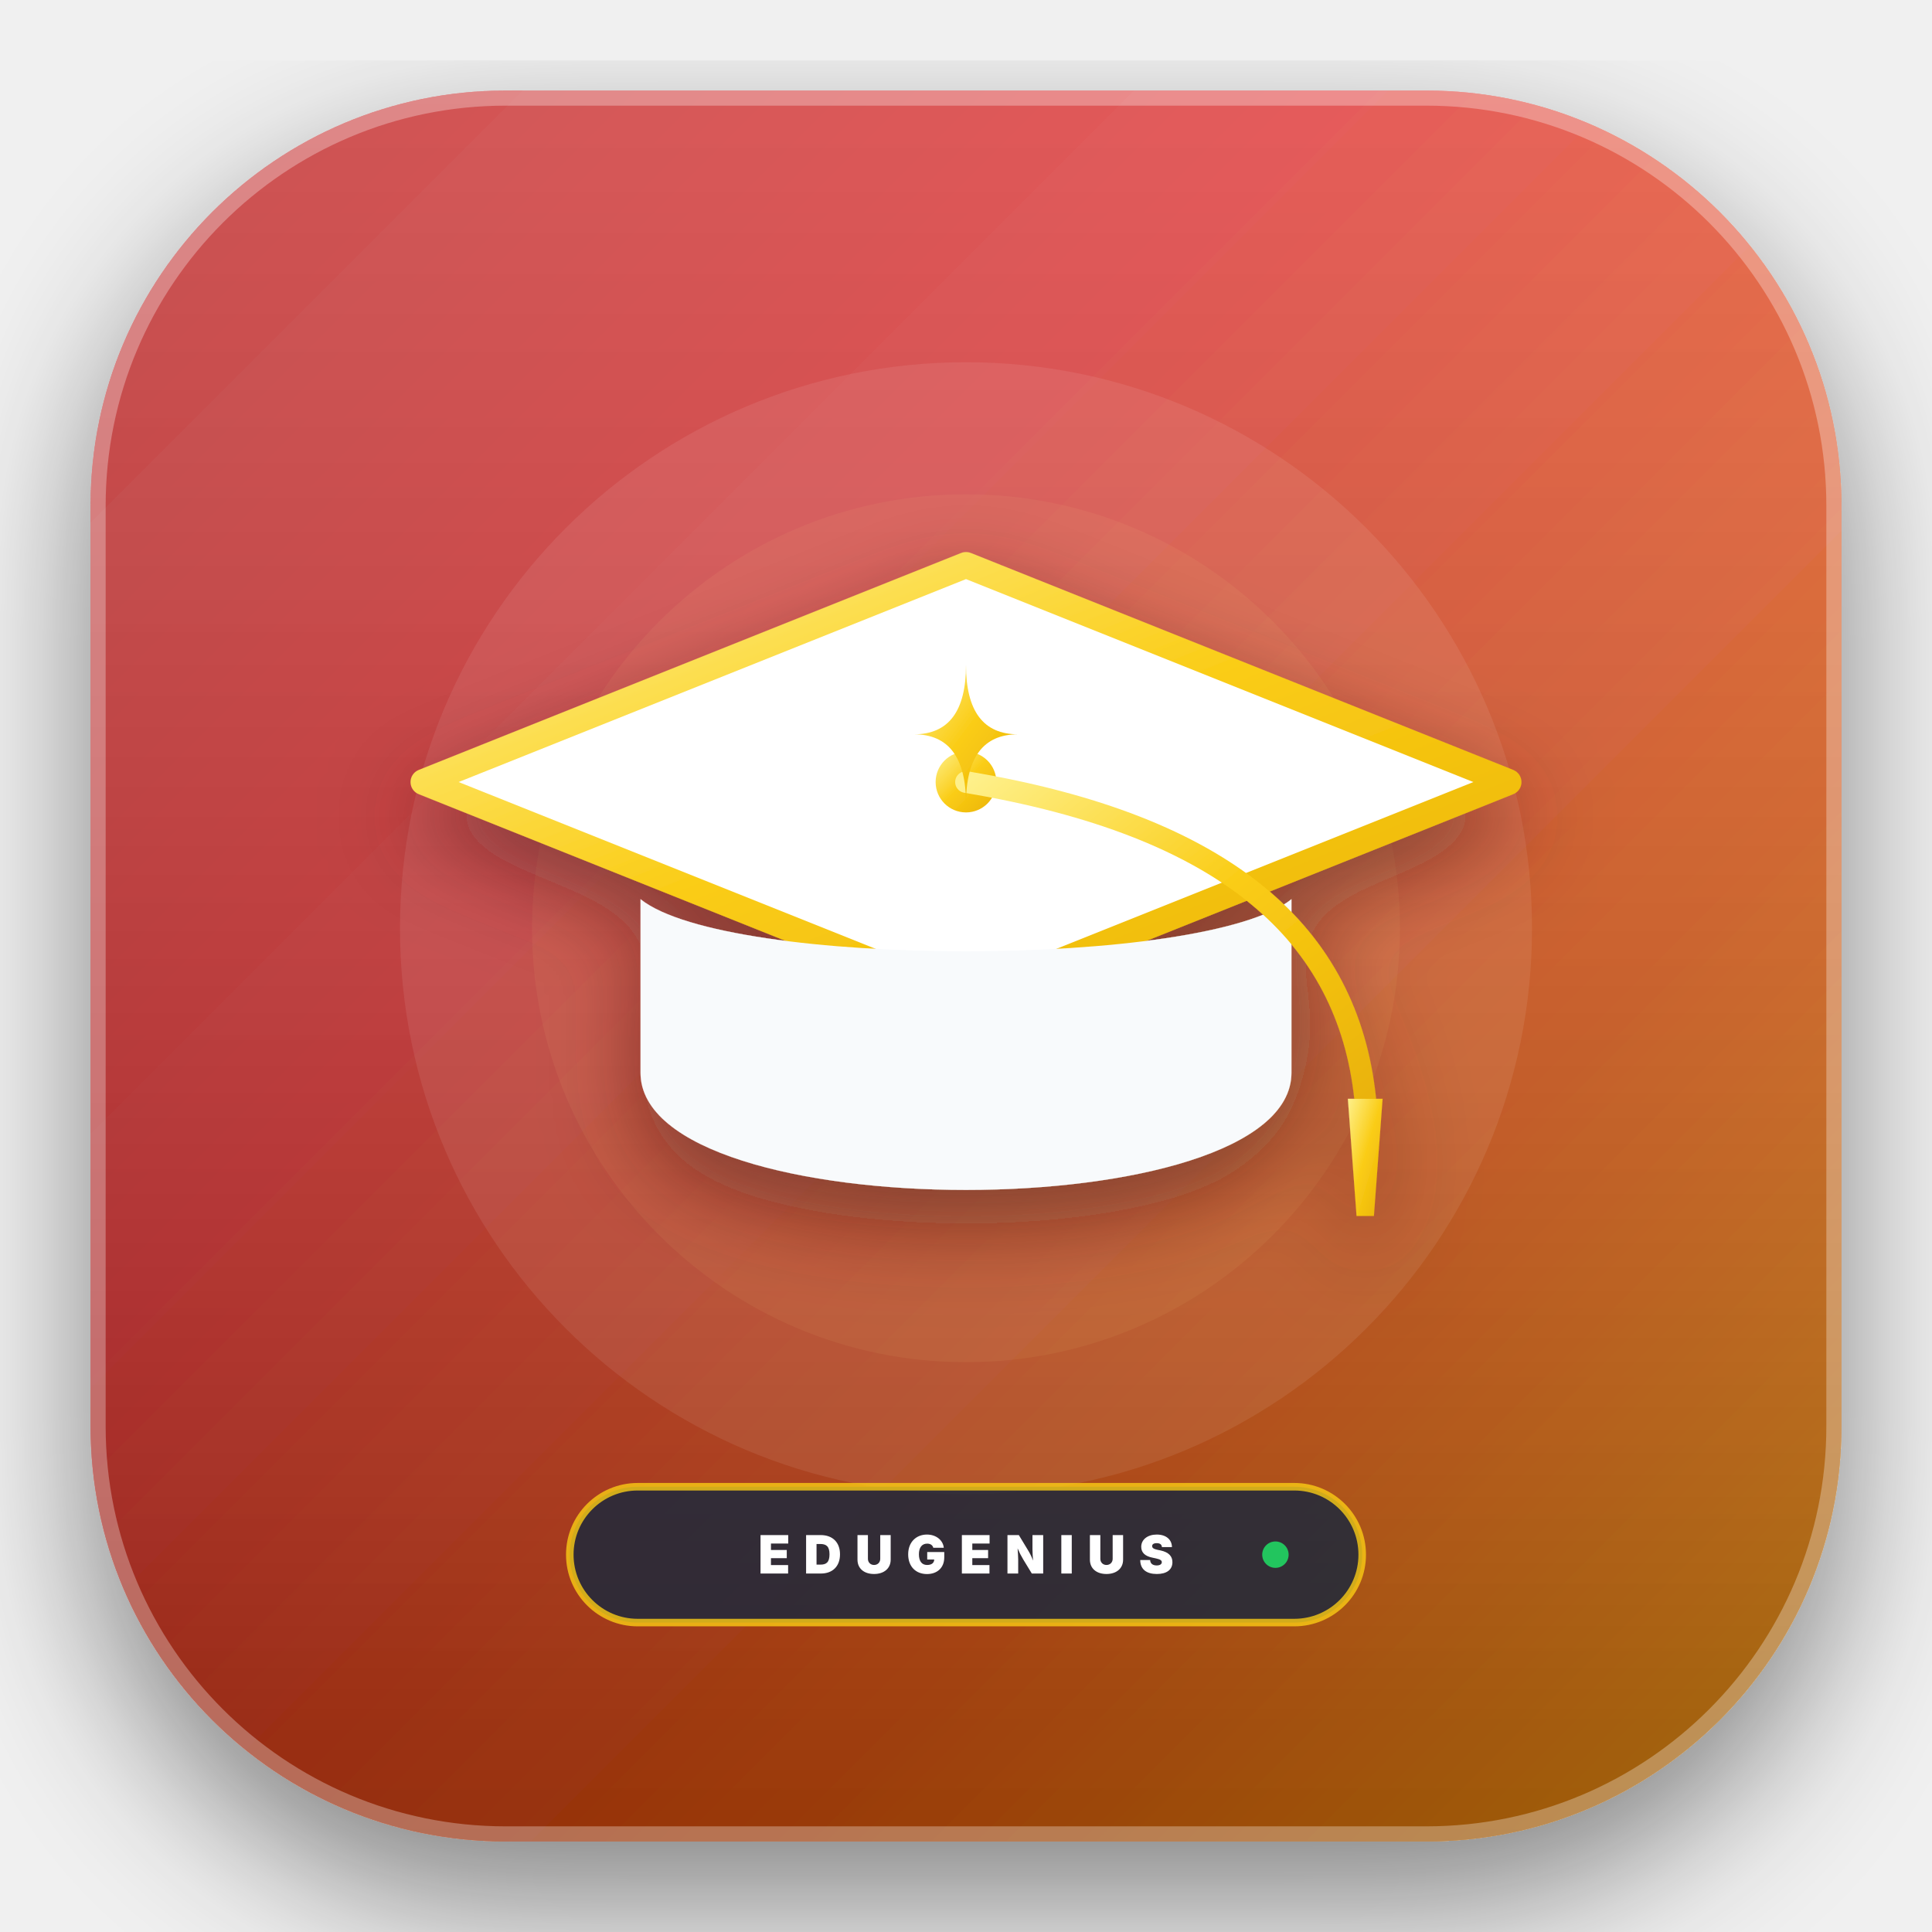
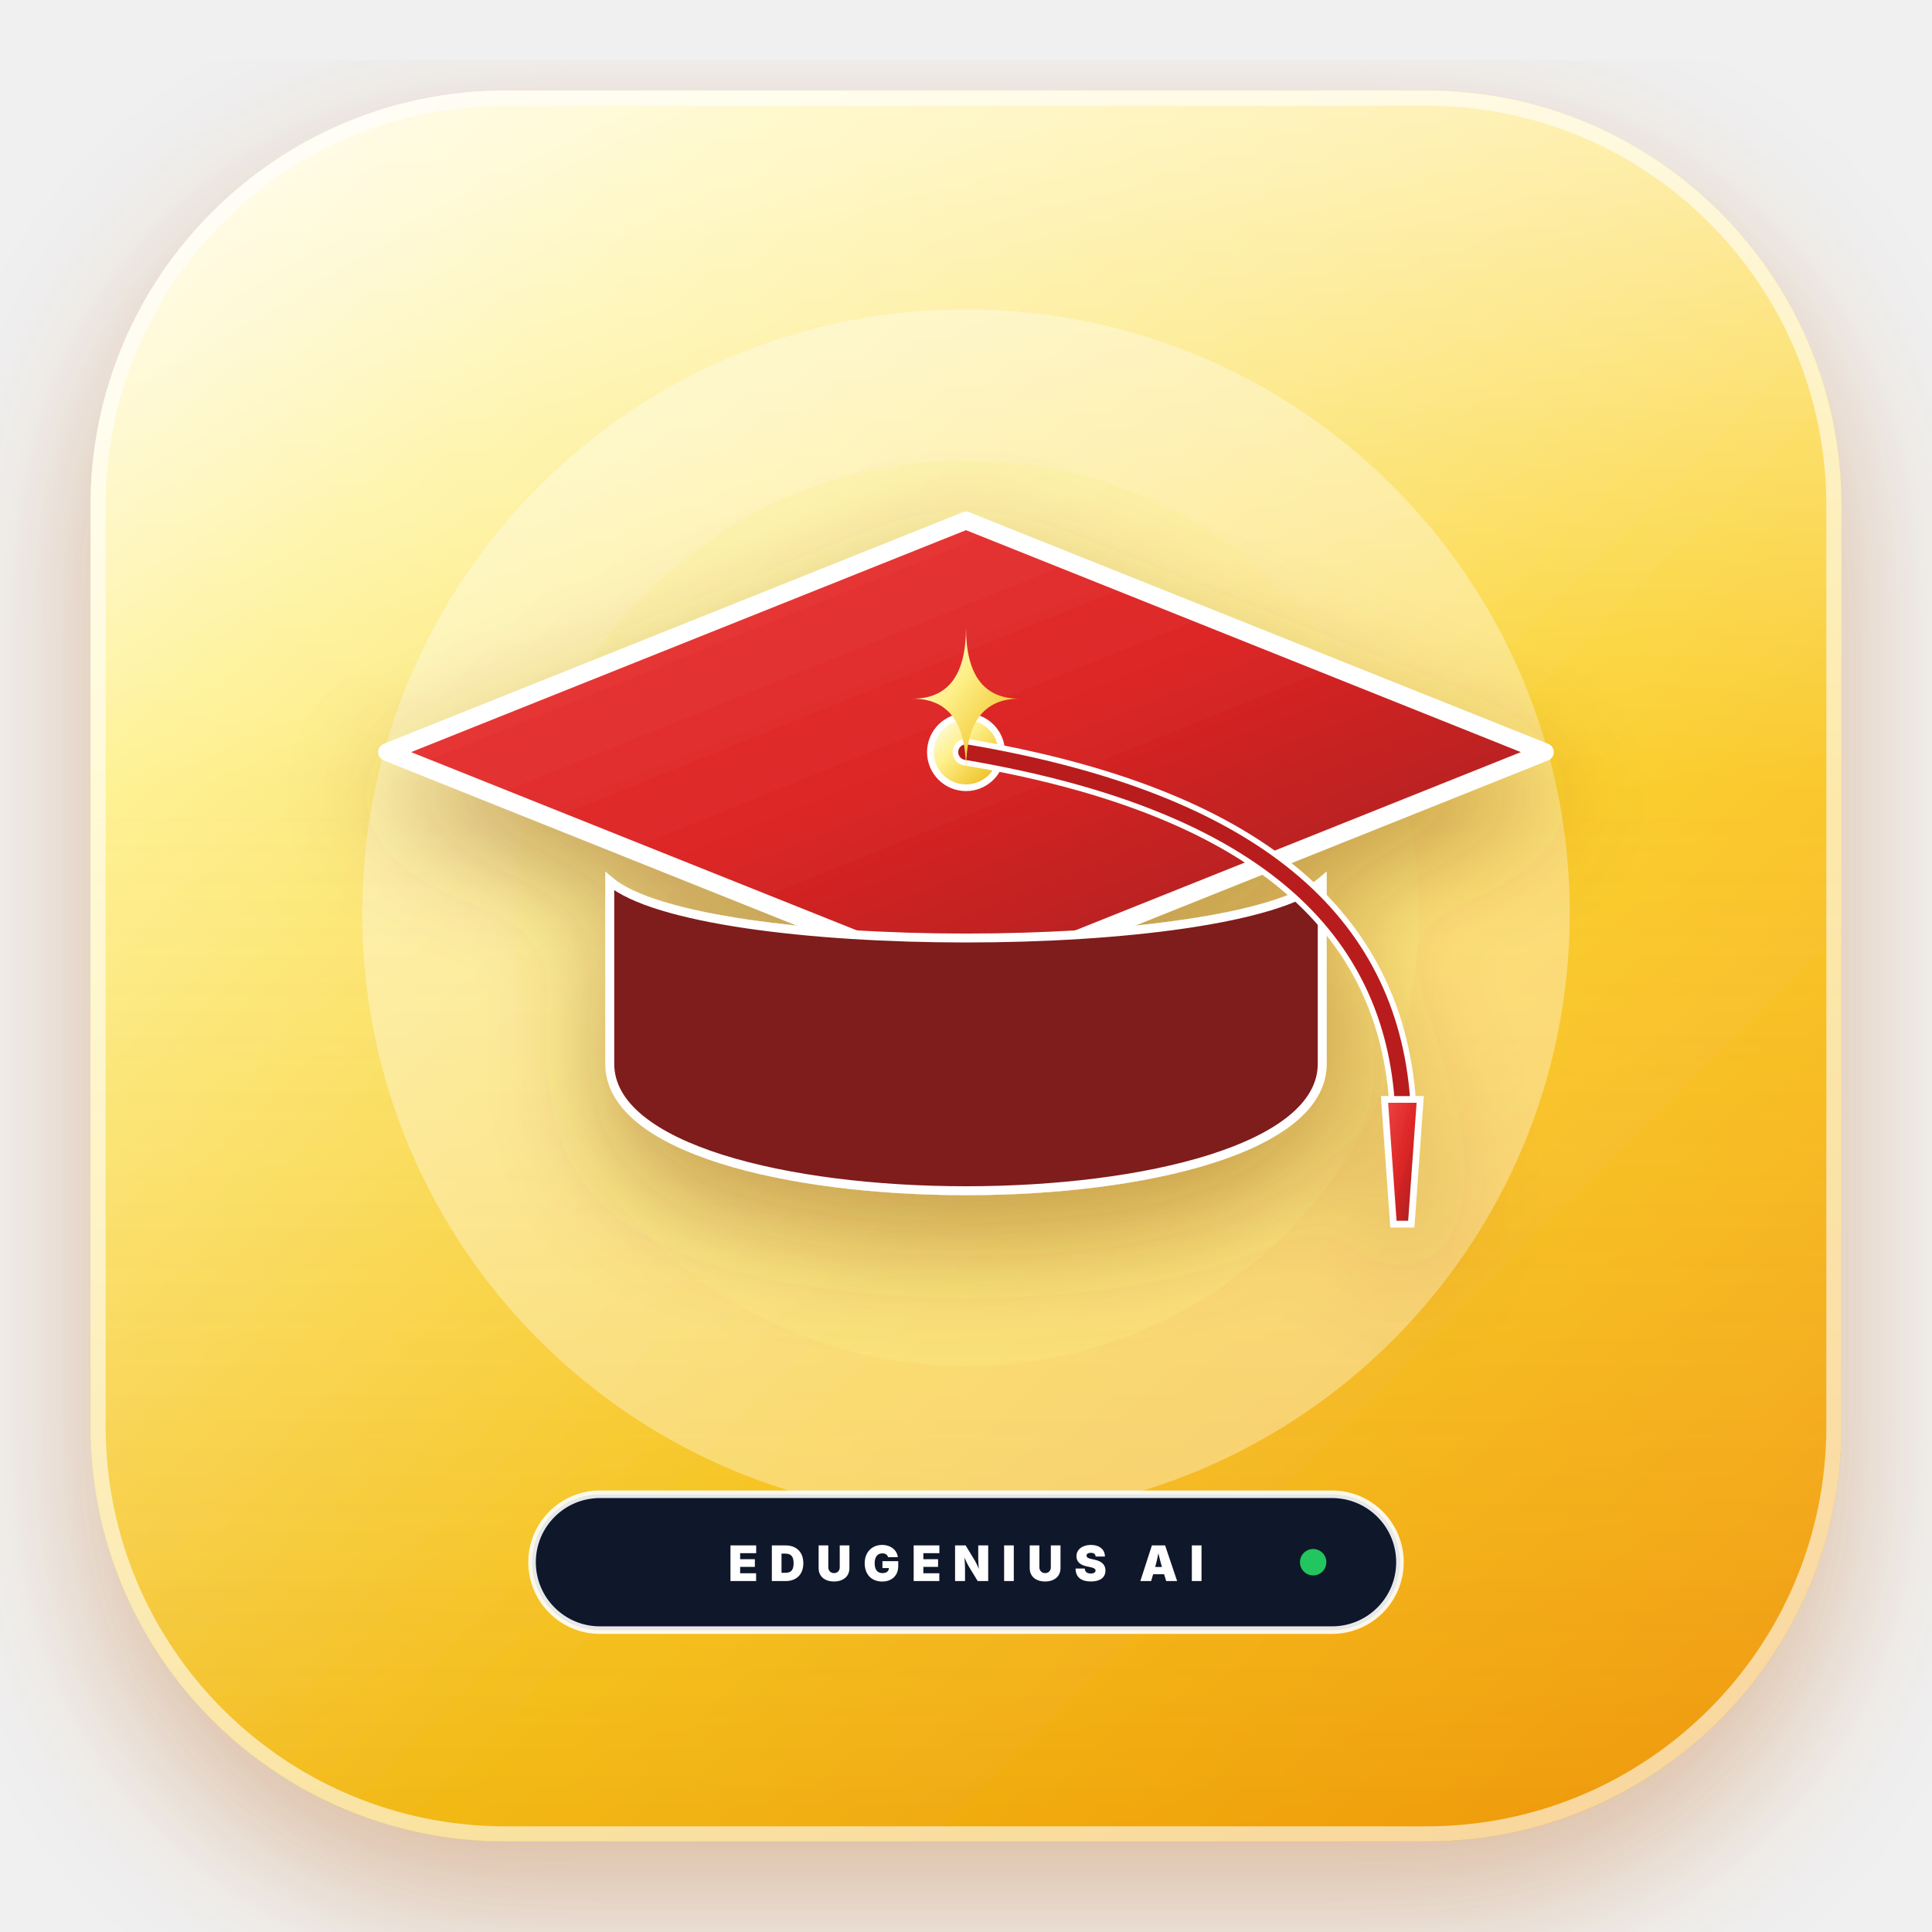
<svg xmlns="http://www.w3.org/2000/svg" viewBox="0 0 512 512" width="512" height="512">
  <defs>
-     <linearGradient id="bgGrad" x1="0%" y1="0%" x2="100%" y2="100%">
-       <stop offset="0%" stop-color="#b91c1c" />
-       <stop offset="35%" stop-color="#dc2626" />
-       <stop offset="70%" stop-color="#ea580c" />
+     <linearGradient id="yellowBgGrad" x1="0%" y1="0%" x2="100%" y2="100%">
+       <stop offset="0%" stop-color="#fffbeb" />
+       <stop offset="20%" stop-color="#fef08a" />
+       <stop offset="60%" stop-color="#facc15" />
      <stop offset="100%" stop-color="#f59e0b" />
    </linearGradient>
-     <linearGradient id="glowGrad" x1="0%" y1="0%" x2="0%" y2="100%">
-       <stop offset="0%" stop-color="#ffffff" stop-opacity="0.25" />
-       <stop offset="100%" stop-color="#000000" stop-opacity="0.35" />
+     <linearGradient id="glossGrad" x1="0%" y1="0%" x2="0%" y2="100%">
+       <stop offset="0%" stop-color="#ffffff" stop-opacity="0.6" />
+       <stop offset="40%" stop-color="#ffffff" stop-opacity="0.1" />
+       <stop offset="100%" stop-color="#d97706" stop-opacity="0.25" />
    </linearGradient>
-     <linearGradient id="goldGrad" x1="0%" y1="0%" x2="100%" y2="100%">
-       <stop offset="0%" stop-color="#fef08a" />
-       <stop offset="50%" stop-color="#facc15" />
+     <linearGradient id="redCapGrad" x1="0%" y1="0%" x2="100%" y2="100%">
+       <stop offset="0%" stop-color="#ef4444" />
+       <stop offset="50%" stop-color="#dc2626" />
+       <stop offset="100%" stop-color="#991b1b" />
+     </linearGradient>
+     <linearGradient id="goldAccentGrad" x1="0%" y1="0%" x2="100%" y2="100%">
+       <stop offset="0%" stop-color="#ffffff" />
+       <stop offset="40%" stop-color="#fef08a" />
      <stop offset="100%" stop-color="#eab308" />
    </linearGradient>
    <filter id="appShadow" x="-10%" y="-10%" width="120%" height="120%">
-       <feDropShadow dx="0" dy="16" stdDeviation="20" flood-color="#000000" flood-opacity="0.45" />
+       <feDropShadow dx="0" dy="16" stdDeviation="20" flood-color="#b45309" flood-opacity="0.35" />
    </filter>
-     <filter id="iconShadow" x="-20%" y="-20%" width="140%" height="140%">
-       <feDropShadow dx="0" dy="8" stdDeviation="10" flood-color="#450a0a" flood-opacity="0.5" />
+     <filter id="capShadow" x="-20%" y="-20%" width="140%" height="140%">
+       <feDropShadow dx="0" dy="10" stdDeviation="12" flood-color="#78350f" flood-opacity="0.4" />
    </filter>
  </defs>
-   <rect x="24" y="24" width="464" height="464" rx="110" fill="url(#bgGrad)" filter="url(#appShadow)" />
-   <rect x="24" y="24" width="464" height="464" rx="110" fill="url(#glowGrad)" />
-   <rect x="26" y="26" width="460" height="460" rx="108" fill="none" stroke="#ffffff" stroke-width="4" stroke-opacity="0.3" />
-   <circle cx="256" cy="246" r="150" fill="#ffffff" fill-opacity="0.08" />
-   <circle cx="256" cy="246" r="115" fill="#fef08a" fill-opacity="0.06" />
-   <g filter="url(#iconShadow)" transform="translate(256, 236) scale(1.15)">
-     <path d="M 0 -75 L 125 -25 L 0 25 L -125 -25 Z" fill="#ffffff" stroke="url(#goldGrad)" stroke-width="6" stroke-linejoin="round" />
-     <path d="M -75 2 L -75 42 C -75 78 75 78 75 42 L 75 2 C 55 18 -55 18 -75 2 Z" fill="#f8fafc" />
-     <circle cx="0" cy="-25" r="7" fill="url(#goldGrad)" />
-     <path d="M 0 -25 C 60 -15 88 10 92 48" fill="none" stroke="url(#goldGrad)" stroke-width="5" stroke-linecap="round" />
-     <path d="M 88 48 L 96 48 L 94 75 L 90 75 Z" fill="url(#goldGrad)" />
-     <path d="M 0 -52 Q 0 -36 12 -36 Q 0 -36 0 -20 Q 0 -36 -12 -36 Q 0 -36 0 -52 Z" fill="url(#goldGrad)" />
+   <rect x="24" y="24" width="464" height="464" rx="110" fill="url(#yellowBgGrad)" filter="url(#appShadow)" />
+   <rect x="24" y="24" width="464" height="464" rx="110" fill="url(#glossGrad)" />
+   <rect x="26" y="26" width="460" height="460" rx="108" fill="none" stroke="#ffffff" stroke-width="4" stroke-opacity="0.6" />
+   <circle cx="256" cy="242" r="160" fill="#ffffff" fill-opacity="0.35" />
+   <circle cx="256" cy="242" r="120" fill="#fef08a" fill-opacity="0.25" />
+   <g filter="url(#capShadow)" transform="translate(256, 230) scale(1.18)">
+     <path d="M 0 -78 L 130 -26 L 0 26 L -130 -26 Z" fill="url(#redCapGrad)" stroke="#ffffff" stroke-width="4" stroke-linejoin="round" />
+     <path d="M -80 3 L -80 44 C -80 82 80 82 80 44 L 80 3 C 60 20 -60 20 -80 3 Z" fill="#7f1d1d" stroke="#ffffff" stroke-width="2" />
+     <circle cx="0" cy="-26" r="8" fill="url(#goldAccentGrad)" stroke="#ffffff" stroke-width="1.5" />
+     <path d="M 0 -26 C 65 -15 95 12 98 52" fill="none" stroke="#ffffff" stroke-width="6" stroke-linecap="round" />
+     <path d="M 0 -26 C 65 -15 95 12 98 52" fill="none" stroke="#b91c1c" stroke-width="3.5" stroke-linecap="round" />
+     <path d="M 94 52 L 102 52 L 100 80 L 96 80 Z" fill="url(#redCapGrad)" stroke="#ffffff" stroke-width="1.5" />
+     <path d="M 0 -54 Q 0 -38 12 -38 Q 0 -38 0 -22 Q 0 -38 -12 -38 Q 0 -38 0 -54 Z" fill="url(#goldAccentGrad)" />
  </g>
-   <g transform="translate(256, 412)">
-     <rect x="-105" y="-18" width="210" height="36" rx="18" fill="#1e293b" fill-opacity="0.85" stroke="#facc15" stroke-width="2" stroke-opacity="0.8" />
-     <text x="0" y="5" font-family="Plus Jakarta Sans, system-ui, -apple-system, sans-serif" font-weight="900" font-size="14" fill="#ffffff" letter-spacing="3.5" text-anchor="middle">EDUGENIUS</text>
-     <circle cx="82" cy="0" r="3.5" fill="#22c55e" />
+   <g transform="translate(256, 414)">
+     <rect x="-115" y="-18" width="230" height="36" rx="18" fill="#0f172a" stroke="#ffffff" stroke-width="2" stroke-opacity="0.9" />
+     <text x="0" y="5" font-family="Plus Jakarta Sans, system-ui, -apple-system, sans-serif" font-weight="900" font-size="13" fill="#ffffff" letter-spacing="3" text-anchor="middle">EDUGENIUS AI</text>
+     <circle cx="92" cy="0" r="3.5" fill="#22c55e" />
  </g>
</svg>
